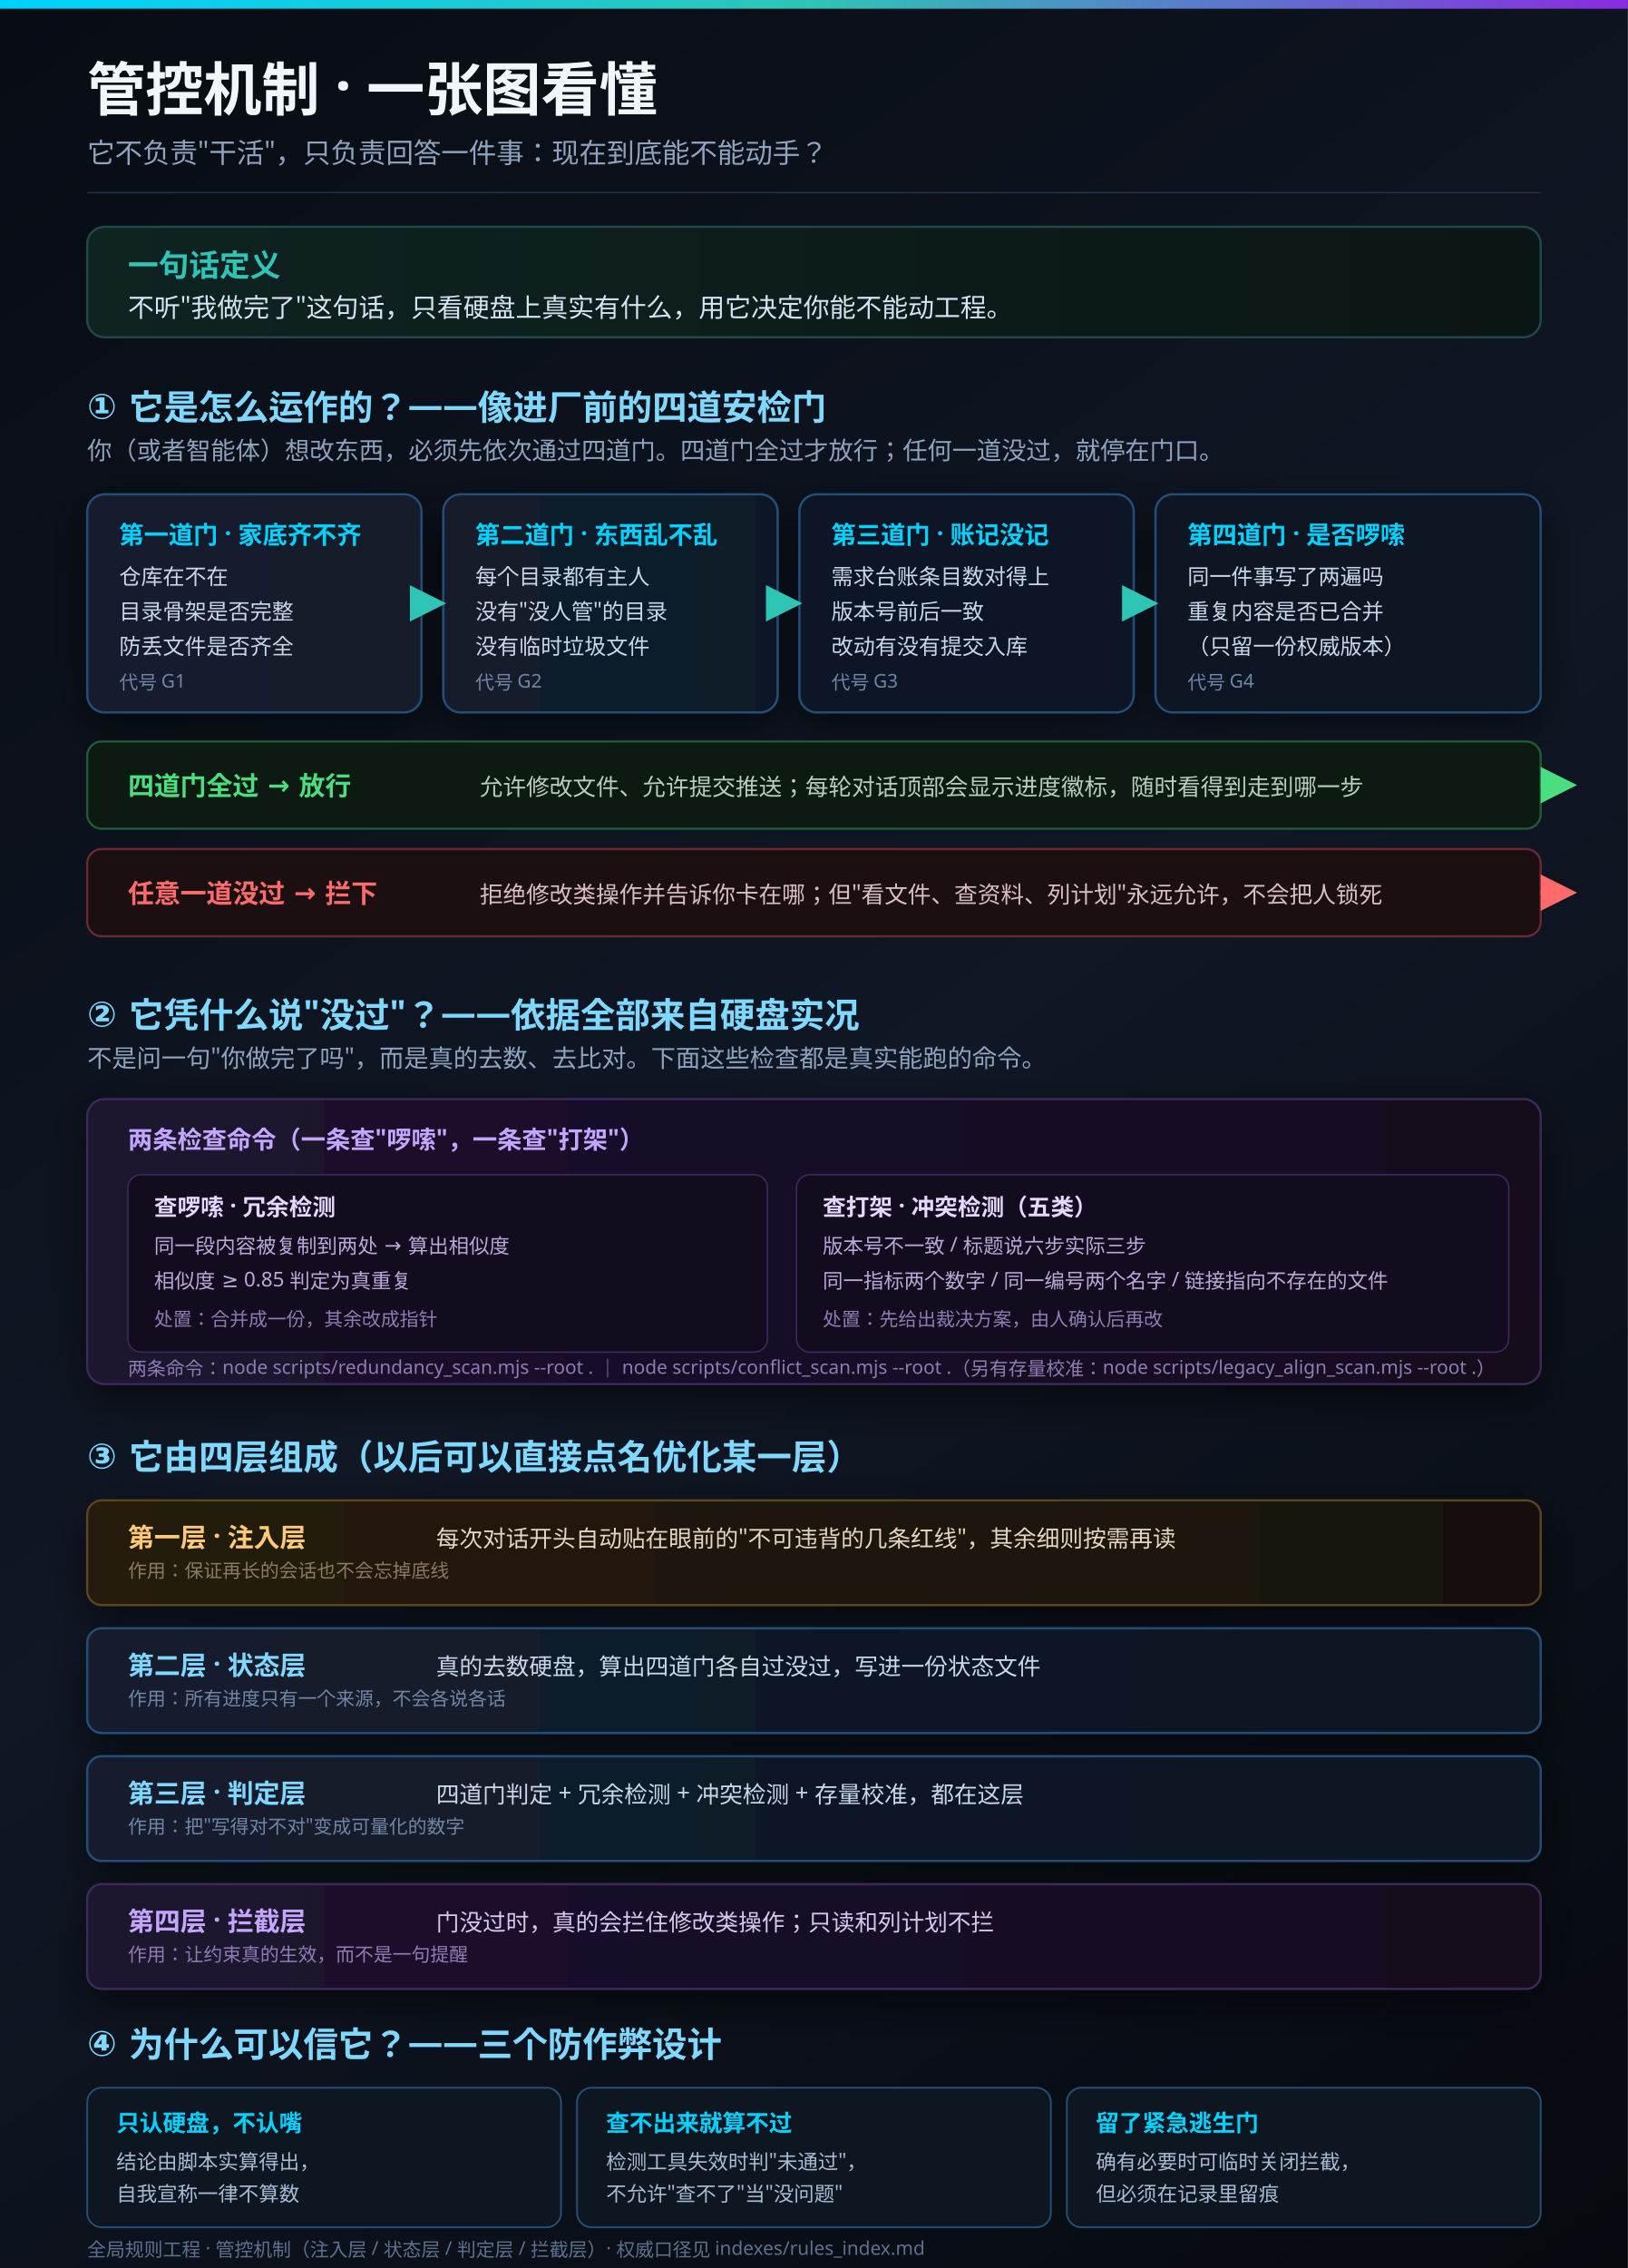
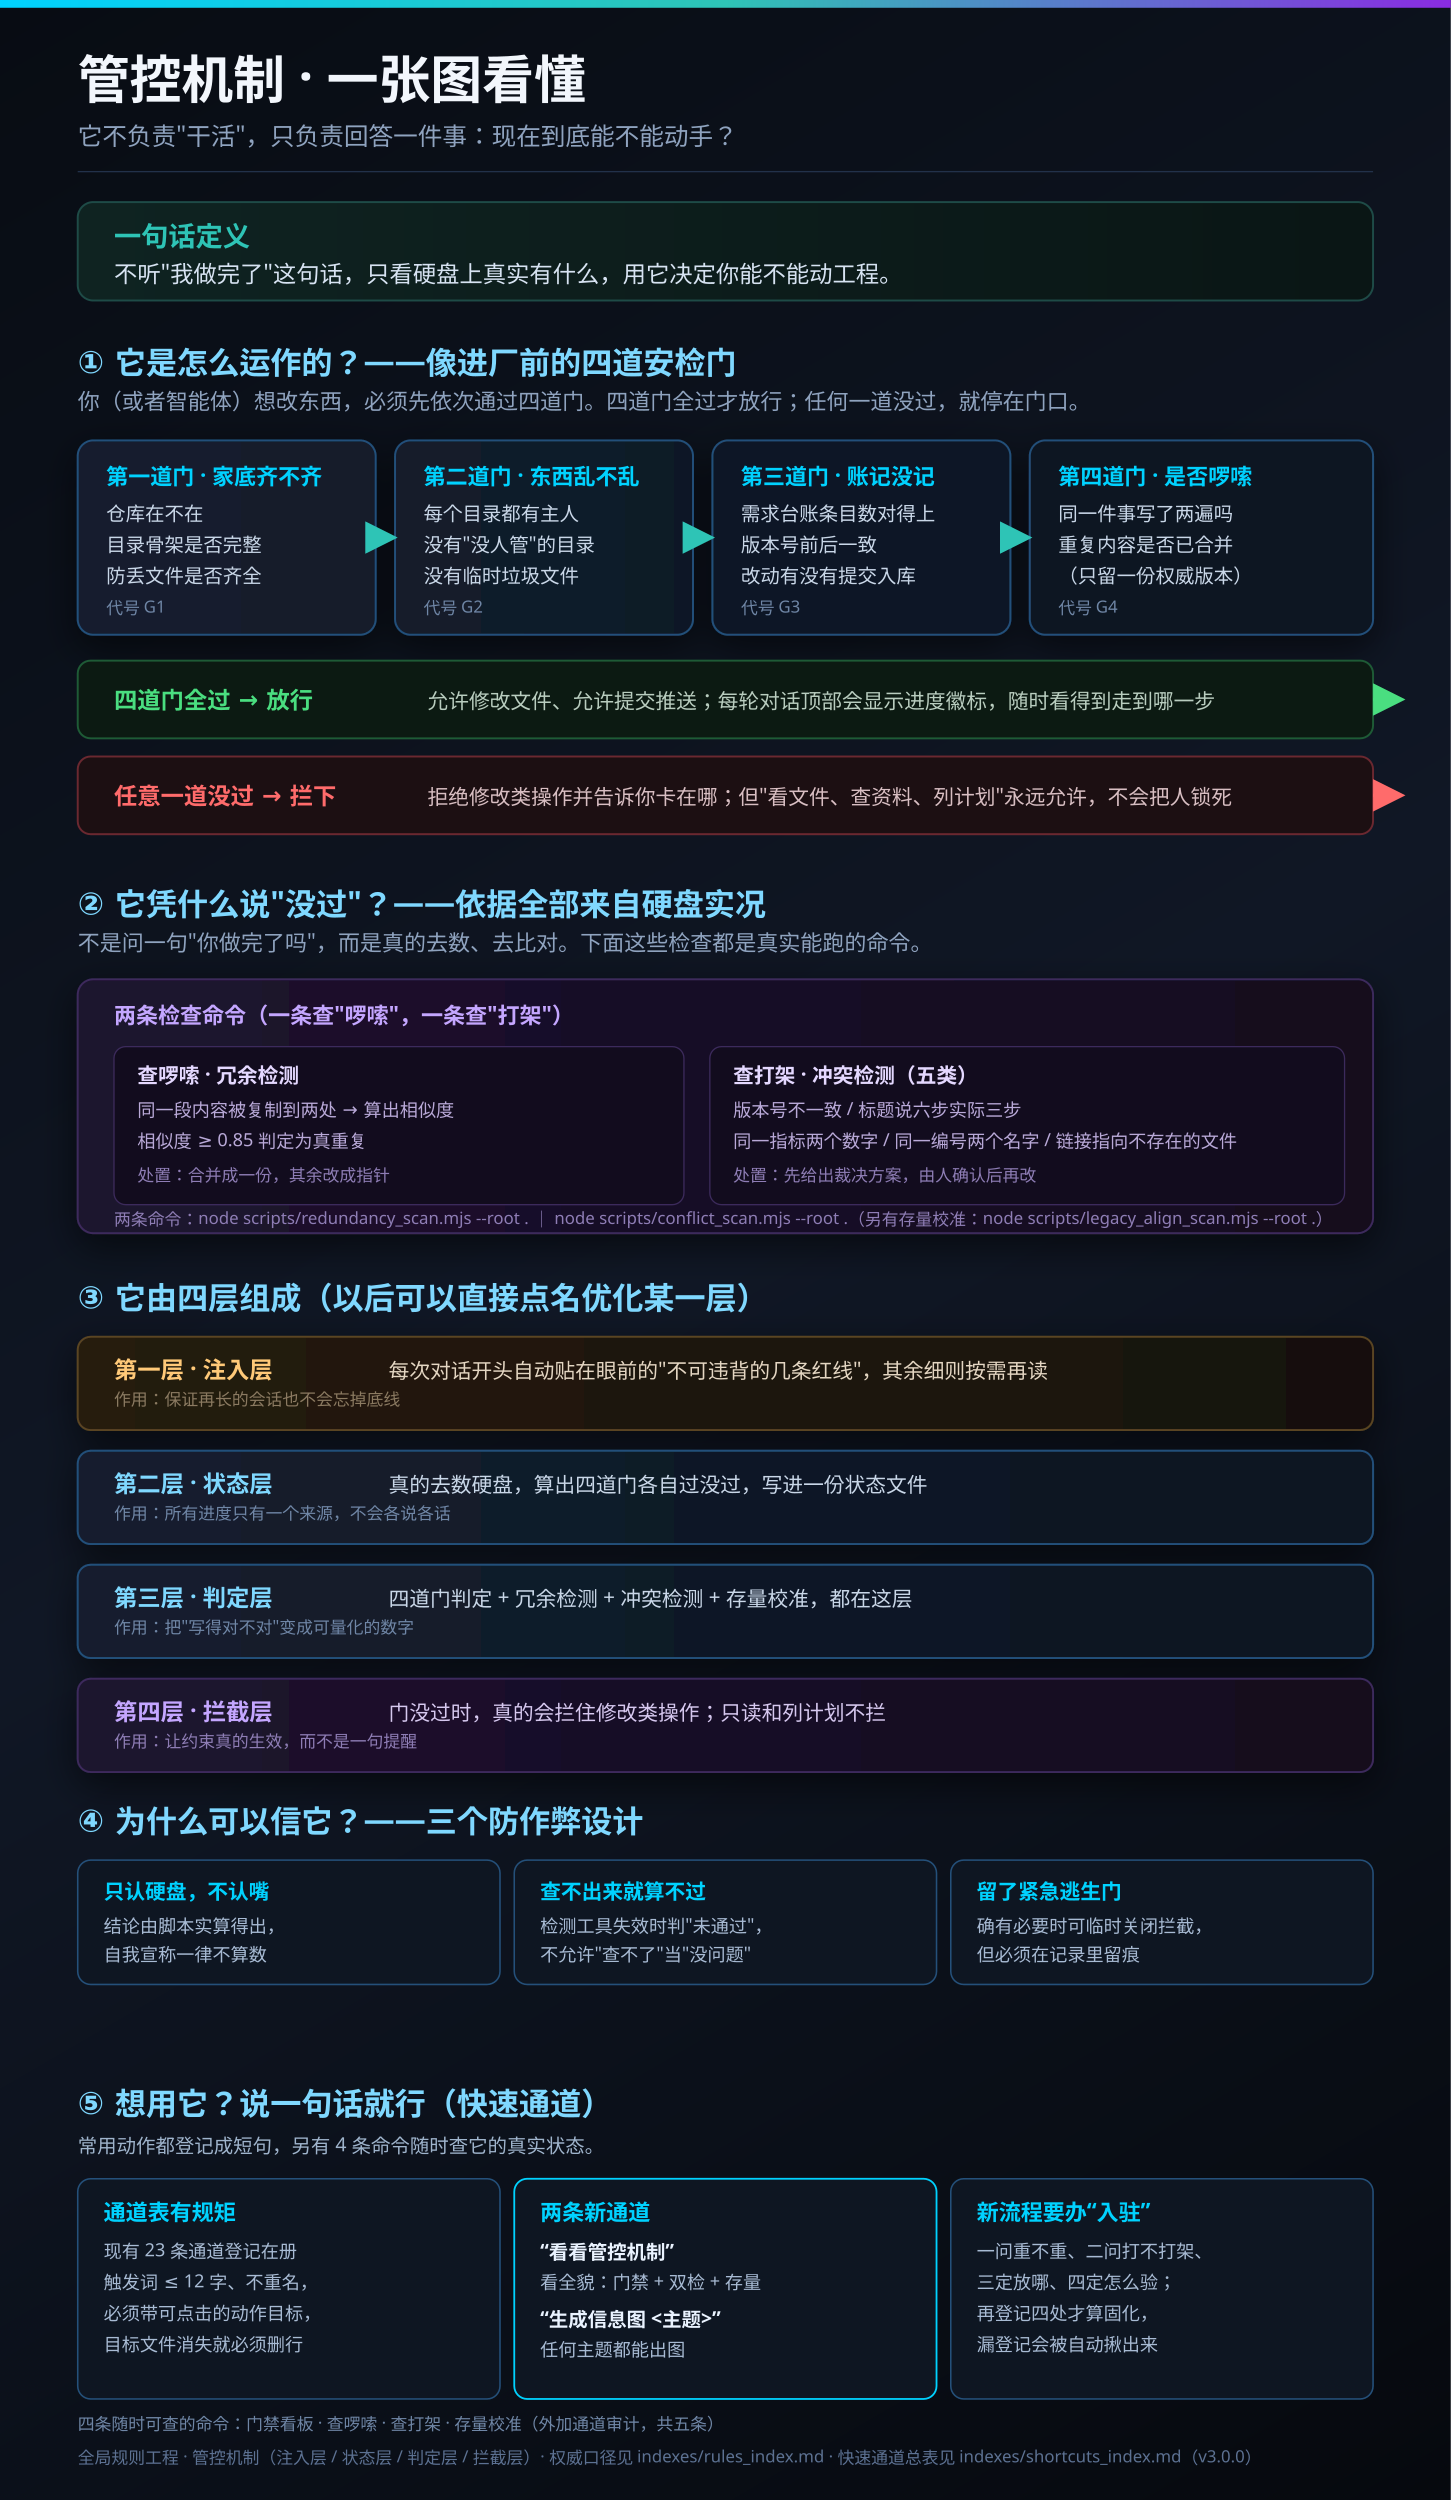
- <svg xmlns="http://www.w3.org/2000/svg" width="1120" height="1560" viewBox="0 0 1120 1560" fill="none" font-family="'PingFang SC','Hiragino Sans GB','Microsoft YaHei',sans-serif">
+ <svg xmlns="http://www.w3.org/2000/svg" width="1120" height="1930" viewBox="0 0 1120 1930" fill="none" font-family="'PingFang SC','Hiragino Sans GB','Microsoft YaHei',sans-serif">
  <defs>
-     <linearGradient id="bgGrad" x1="0" y1="0" x2="1120" y2="1560" gradientUnits="userSpaceOnUse">
+     <linearGradient id="bgGrad" x1="0" y1="0" x2="1120" y2="1930" gradientUnits="userSpaceOnUse">
      <stop offset="0%" stop-color="#080C13" />
      <stop offset="50%" stop-color="#101725" />
      <stop offset="100%" stop-color="#06090E" />
    </linearGradient>
    <linearGradient id="glowTop" x1="0" y1="0" x2="1120" y2="0" gradientUnits="userSpaceOnUse">
      <stop offset="0%" stop-color="#00D2FF" />
      <stop offset="50%" stop-color="#2EC4B6" />
      <stop offset="100%" stop-color="#8A2BE2" />
    </linearGradient>
    <linearGradient id="cardBlue" x1="0" y1="0" x2="1040" y2="0" gradientUnits="userSpaceOnUse">
      <stop offset="0%" stop-color="#141E2F" />
      <stop offset="100%" stop-color="#0D1521" />
    </linearGradient>
    <linearGradient id="cardTeal" x1="0" y1="0" x2="1040" y2="0" gradientUnits="userSpaceOnUse">
      <stop offset="0%" stop-color="#0F2422" />
      <stop offset="100%" stop-color="#0A1615" />
    </linearGradient>
    <linearGradient id="cardPurple" x1="0" y1="0" x2="1040" y2="0" gradientUnits="userSpaceOnUse">
      <stop offset="0%" stop-color="#1E1330" />
      <stop offset="100%" stop-color="#120C1E" />
    </linearGradient>
    <linearGradient id="cardAmber" x1="0" y1="0" x2="1040" y2="0" gradientUnits="userSpaceOnUse">
      <stop offset="0%" stop-color="#261C10" />
      <stop offset="100%" stop-color="#17110A" />
    </linearGradient>
    <linearGradient id="barGrad" x1="0" y1="0" x2="1120" y2="0" gradientUnits="userSpaceOnUse">
      <stop offset="0%" stop-color="#00D2FF" />
      <stop offset="50%" stop-color="#2EC4B6" />
      <stop offset="100%" stop-color="#8A2BE2" />
    </linearGradient>
    <filter id="cardShadow" x="-40" y="-20" width="1200" height="1640" filterUnits="userSpaceOnUse">
      <feDropShadow dx="0" dy="10" stdDeviation="14" flood-color="#000000" flood-opacity="0.55" />
    </filter>
    <marker id="arrowCyan" markerWidth="11" markerHeight="11" refX="8" refY="5" orient="auto">
      <path d="M0 0 L10 5 L0 10 z" fill="#2EC4B6" />
    </marker>
    <marker id="arrowRed" markerWidth="11" markerHeight="11" refX="8" refY="5" orient="auto">
      <path d="M0 0 L10 5 L0 10 z" fill="#FF6B6B" />
    </marker>
    <marker id="arrowGreen" markerWidth="11" markerHeight="11" refX="8" refY="5" orient="auto">
      <path d="M0 0 L10 5 L0 10 z" fill="#4ADE80" />
    </marker>
  </defs>
-   <rect width="1120" height="1560" fill="url(#bgGrad)" />
+   <rect width="1120" height="1930" fill="url(#bgGrad)" />
  <rect x="0" y="0" width="1120" height="6" fill="url(#glowTop)" />
  <text x="60" y="76" fill="#F2F6FC" font-size="40" font-weight="700">管控机制 · 一张图看懂</text>
  <text x="60" y="112" fill="#8FA3BF" font-size="19">它不负责"干活"，只负责回答一件事：现在到底能不能动手？</text>
  <rect x="60" y="132" width="1000" height="1" fill="#22314A" />
  <rect x="60" y="156" width="1000" height="76" rx="12" fill="url(#cardTeal)" stroke="#1E4B47" stroke-width="1.5" />
  <text x="88" y="190" fill="#2EC4B6" font-size="21" font-weight="700">一句话定义</text>
  <text x="88" y="218" fill="#D7E3F2" font-size="18">不听"我做完了"这句话，只看硬盘上真实有什么，用它决定你能不能动工程。</text>
  <text x="60" y="288" fill="#7FD8FF" font-size="24" font-weight="700">① 它是怎么运作的？——像进厂前的四道安检门</text>
  <text x="60" y="316" fill="#8FA3BF" font-size="17">你（或者智能体）想改东西，必须先依次通过四道门。四道门全过才放行；任何一道没过，就停在门口。</text>
  <g filter="url(#cardShadow)">
    <rect x="60" y="340" width="230" height="150" rx="12" fill="url(#cardBlue)" stroke="#24507A" stroke-width="1.5" />
    <rect x="305" y="340" width="230" height="150" rx="12" fill="url(#cardBlue)" stroke="#24507A" stroke-width="1.5" />
    <rect x="550" y="340" width="230" height="150" rx="12" fill="url(#cardBlue)" stroke="#24507A" stroke-width="1.5" />
    <rect x="795" y="340" width="265" height="150" rx="12" fill="url(#cardBlue)" stroke="#24507A" stroke-width="1.5" />
  </g>
  <text x="82" y="374" fill="#00D2FF" font-size="17" font-weight="700">第一道门 · 家底齐不齐</text>
  <text x="82" y="402" fill="#C9D7E8" font-size="15">仓库在不在</text>
  <text x="82" y="426" fill="#C9D7E8" font-size="15">目录骨架是否完整</text>
  <text x="82" y="450" fill="#C9D7E8" font-size="15">防丢文件是否齐全</text>
  <text x="82" y="474" fill="#6F86A6" font-size="13">代号 G1</text>
  <text x="327" y="374" fill="#00D2FF" font-size="17" font-weight="700">第二道门 · 东西乱不乱</text>
  <text x="327" y="402" fill="#C9D7E8" font-size="15">每个目录都有主人</text>
  <text x="327" y="426" fill="#C9D7E8" font-size="15">没有"没人管"的目录</text>
  <text x="327" y="450" fill="#C9D7E8" font-size="15">没有临时垃圾文件</text>
  <text x="327" y="474" fill="#6F86A6" font-size="13">代号 G2</text>
  <text x="572" y="374" fill="#00D2FF" font-size="17" font-weight="700">第三道门 · 账记没记</text>
  <text x="572" y="402" fill="#C9D7E8" font-size="15">需求台账条目数对得上</text>
  <text x="572" y="426" fill="#C9D7E8" font-size="15">版本号前后一致</text>
  <text x="572" y="450" fill="#C9D7E8" font-size="15">改动有没有提交入库</text>
  <text x="572" y="474" fill="#6F86A6" font-size="13">代号 G3</text>
  <text x="817" y="374" fill="#00D2FF" font-size="17" font-weight="700">第四道门 · 是否啰嗦</text>
  <text x="817" y="402" fill="#C9D7E8" font-size="15">同一件事写了两遍吗</text>
  <text x="817" y="426" fill="#C9D7E8" font-size="15">重复内容是否已合并</text>
  <text x="817" y="450" fill="#C9D7E8" font-size="15">（只留一份权威版本）</text>
  <text x="817" y="474" fill="#6F86A6" font-size="13">代号 G4</text>
  <path d="M290 415 L302 415" stroke="#2EC4B6" stroke-width="2.5" marker-end="url(#arrowCyan)" />
  <path d="M535 415 L547 415" stroke="#2EC4B6" stroke-width="2.5" marker-end="url(#arrowCyan)" />
  <path d="M780 415 L792 415" stroke="#2EC4B6" stroke-width="2.5" marker-end="url(#arrowCyan)" />
  <rect x="60" y="510" width="1000" height="60" rx="10" fill="#0C1A12" stroke="#1E5B36" stroke-width="1.5" />
  <path d="M1060 540 L1080 540" stroke="#4ADE80" stroke-width="2.5" marker-end="url(#arrowGreen)" />
  <text x="88" y="547" fill="#4ADE80" font-size="18" font-weight="700">四道门全过 → 放行</text>
  <text x="330" y="547" fill="#B9CDBF" font-size="16">允许修改文件、允许提交推送；每轮对话顶部会显示进度徽标，随时看得到走到哪一步</text>
  <rect x="60" y="584" width="1000" height="60" rx="10" fill="#1C0F12" stroke="#6B2830" stroke-width="1.5" />
  <path d="M1060 614 L1080 614" stroke="#FF6B6B" stroke-width="2.5" marker-end="url(#arrowRed)" />
  <text x="88" y="621" fill="#FF6B6B" font-size="18" font-weight="700">任意一道没过 → 拦下</text>
  <text x="330" y="621" fill="#D8BEC2" font-size="16">拒绝修改类操作并告诉你卡在哪；但"看文件、查资料、列计划"永远允许，不会把人锁死</text>
  <text x="60" y="706" fill="#7FD8FF" font-size="24" font-weight="700">② 它凭什么说"没过"？——依据全部来自硬盘实况</text>
  <text x="60" y="734" fill="#8FA3BF" font-size="17">不是问一句"你做完了吗"，而是真的去数、去比对。下面这些检查都是真实能跑的命令。</text>
  <g filter="url(#cardShadow)">
    <rect x="60" y="756" width="1000" height="196" rx="12" fill="url(#cardPurple)" stroke="#3C2A5C" stroke-width="1.5" />
  </g>
  <text x="88" y="790" fill="#C4A6FF" font-size="17" font-weight="700">两条检查命令（一条查"啰嗦"，一条查"打架"）</text>
  <rect x="88" y="808" width="440" height="122" rx="9" fill="#120C1E" stroke="#3C2A5C" stroke-width="1" />
  <text x="106" y="836" fill="#E4D8FF" font-size="16" font-weight="700">查啰嗦 · 冗余检测</text>
  <text x="106" y="862" fill="#B9A9D8" font-size="14">同一段内容被复制到两处 → 算出相似度</text>
  <text x="106" y="886" fill="#B9A9D8" font-size="14">相似度 ≥ 0.85 判定为真重复</text>
  <text x="106" y="912" fill="#8E7DB5" font-size="13">处置：合并成一份，其余改成指针</text>
  <rect x="548" y="808" width="490" height="122" rx="9" fill="#120C1E" stroke="#3C2A5C" stroke-width="1" />
  <text x="566" y="836" fill="#E4D8FF" font-size="16" font-weight="700">查打架 · 冲突检测（五类）</text>
  <text x="566" y="862" fill="#B9A9D8" font-size="14">版本号不一致 / 标题说六步实际三步</text>
  <text x="566" y="886" fill="#B9A9D8" font-size="14">同一指标两个数字 / 同一编号两个名字 / 链接指向不存在的文件</text>
  <text x="566" y="912" fill="#8E7DB5" font-size="13">处置：先给出裁决方案，由人确认后再改</text>
  <text x="88" y="946" fill="#8E7DB5" font-size="13">两条命令：node scripts/redundancy_scan.mjs --root . ｜ node scripts/conflict_scan.mjs --root .（另有存量校准：node scripts/legacy_align_scan.mjs --root .）</text>
  <text x="60" y="1010" fill="#7FD8FF" font-size="24" font-weight="700">③ 它由四层组成（以后可以直接点名优化某一层）</text>
  <g filter="url(#cardShadow)">
    <rect x="60" y="1032" width="1000" height="72" rx="10" fill="url(#cardAmber)" stroke="#5A4423" stroke-width="1.5" />
    <rect x="60" y="1120" width="1000" height="72" rx="10" fill="url(#cardBlue)" stroke="#24507A" stroke-width="1.5" />
    <rect x="60" y="1208" width="1000" height="72" rx="10" fill="url(#cardBlue)" stroke="#24507A" stroke-width="1.5" />
    <rect x="60" y="1296" width="1000" height="72" rx="10" fill="url(#cardPurple)" stroke="#3C2A5C" stroke-width="1.5" />
  </g>
  <text x="88" y="1064" fill="#FFC978" font-size="18" font-weight="700">第一层 · 注入层</text>
  <text x="300" y="1064" fill="#E4D6C2" font-size="16">每次对话开头自动贴在眼前的"不可违背的几条红线"，其余细则按需再读</text>
  <text x="88" y="1085" fill="#8B7A61" font-size="13">作用：保证再长的会话也不会忘掉底线</text>
  <text x="88" y="1152" fill="#7FD8FF" font-size="18" font-weight="700">第二层 · 状态层</text>
  <text x="300" y="1152" fill="#C9D7E8" font-size="16">真的去数硬盘，算出四道门各自过没过，写进一份状态文件</text>
  <text x="88" y="1173" fill="#6F86A6" font-size="13">作用：所有进度只有一个来源，不会各说各话</text>
  <text x="88" y="1240" fill="#7FD8FF" font-size="18" font-weight="700">第三层 · 判定层</text>
  <text x="300" y="1240" fill="#C9D7E8" font-size="16">四道门判定 + 冗余检测 + 冲突检测 + 存量校准，都在这层</text>
  <text x="88" y="1261" fill="#6F86A6" font-size="13">作用：把"写得对不对"变成可量化的数字</text>
  <text x="88" y="1328" fill="#C4A6FF" font-size="18" font-weight="700">第四层 · 拦截层</text>
  <text x="300" y="1328" fill="#D6C8EF" font-size="16">门没过时，真的会拦住修改类操作；只读和列计划不拦</text>
  <text x="88" y="1349" fill="#8E7DB5" font-size="13">作用：让约束真的生效，而不是一句提醒</text>
  <text x="60" y="1414" fill="#7FD8FF" font-size="24" font-weight="700">④ 为什么可以信它？——三个防作弊设计</text>
  <rect x="60" y="1436" width="326" height="96" rx="10" fill="#0E1622" stroke="#24507A" stroke-width="1.2" />
  <text x="80" y="1466" fill="#00D2FF" font-size="16" font-weight="700">只认硬盘，不认嘴</text>
  <text x="80" y="1492" fill="#A8BBD4" font-size="14">结论由脚本实算得出，</text>
  <text x="80" y="1514" fill="#A8BBD4" font-size="14">自我宣称一律不算数</text>
  <rect x="397" y="1436" width="326" height="96" rx="10" fill="#0E1622" stroke="#24507A" stroke-width="1.2" />
  <text x="417" y="1466" fill="#00D2FF" font-size="16" font-weight="700">查不出来就算不过</text>
  <text x="417" y="1492" fill="#A8BBD4" font-size="14">检测工具失效时判"未通过"，</text>
  <text x="417" y="1514" fill="#A8BBD4" font-size="14">不允许"查不了"当"没问题"</text>
  <rect x="734" y="1436" width="326" height="96" rx="10" fill="#0E1622" stroke="#24507A" stroke-width="1.2" />
  <text x="754" y="1466" fill="#00D2FF" font-size="16" font-weight="700">留了紧急逃生门</text>
  <text x="754" y="1492" fill="#A8BBD4" font-size="14">确有必要时可临时关闭拦截，</text>
  <text x="754" y="1514" fill="#A8BBD4" font-size="14">但必须在记录里留痕</text>
-   <text x="60" y="1552" fill="#5C7192" font-size="13">全局规则工程 · 管控机制（注入层 / 状态层 / 判定层 / 拦截层）· 权威口径见 indexes/rules_index.md</text>
+   <text x="60" y="1632" fill="#7FD8FF" font-size="24" font-weight="700">⑤ 想用它？说一句话就行（快速通道）</text>
+   <text x="60" y="1662" fill="#9FB4CC" font-size="15">常用动作都登记成短句，另有 4 条命令随时查它的真实状态。</text>
+   <rect x="60" y="1682" width="326" height="170" rx="10" fill="#0E1622" stroke="#24507A" stroke-width="1.2" />
+   <text x="80" y="1714" fill="#00D2FF" font-size="17" font-weight="700">通道表有规矩</text>
+   <text x="80" y="1743" fill="#A8BBD4" font-size="14">现有 23 条通道登记在册</text>
+   <text x="80" y="1767" fill="#A8BBD4" font-size="14">触发词 ≤ 12 字、不重名，</text>
+   <text x="80" y="1791" fill="#A8BBD4" font-size="14">必须带可点击的动作目标，</text>
+   <text x="80" y="1815" fill="#A8BBD4" font-size="14">目标文件消失就必须删行</text>
+   <rect x="397" y="1682" width="326" height="170" rx="10" fill="#0E1622" stroke="#00D2FF" stroke-width="1.4" />
+   <text x="417" y="1714" fill="#00D2FF" font-size="17" font-weight="700">两条新通道</text>
+   <text x="417" y="1743" fill="#EAF3FF" font-size="15" font-weight="700">“看看管控机制”</text>
+   <text x="417" y="1767" fill="#A8BBD4" font-size="14">看全貌：门禁 + 双检 + 存量</text>
+   <text x="417" y="1795" fill="#EAF3FF" font-size="15" font-weight="700">“生成信息图 &lt;主题&gt;”</text>
+   <text x="417" y="1819" fill="#A8BBD4" font-size="14">任何主题都能出图</text>
+   <rect x="734" y="1682" width="326" height="170" rx="10" fill="#0E1622" stroke="#24507A" stroke-width="1.2" />
+   <text x="754" y="1714" fill="#00D2FF" font-size="17" font-weight="700">新流程要办“入驻”</text>
+   <text x="754" y="1743" fill="#A8BBD4" font-size="14">一问重不重、二问打不打架、</text>
+   <text x="754" y="1767" fill="#A8BBD4" font-size="14">三定放哪、四定怎么验；</text>
+   <text x="754" y="1791" fill="#A8BBD4" font-size="14">再登记四处才算固化，</text>
+   <text x="754" y="1815" fill="#A8BBD4" font-size="14">漏登记会被自动揪出来</text>
+   <text x="60" y="1876" fill="#6F86A6" font-size="13">四条随时可查的命令：门禁看板 · 查啰嗦 · 查打架 · 存量校准（外加通道审计，共五条）</text>
+   <text x="60" y="1902" fill="#5C7192" font-size="13">全局规则工程 · 管控机制（注入层 / 状态层 / 判定层 / 拦截层）· 权威口径见 indexes/rules_index.md · 快速通道总表见 indexes/shortcuts_index.md（v3.0.0）</text>
</svg>
